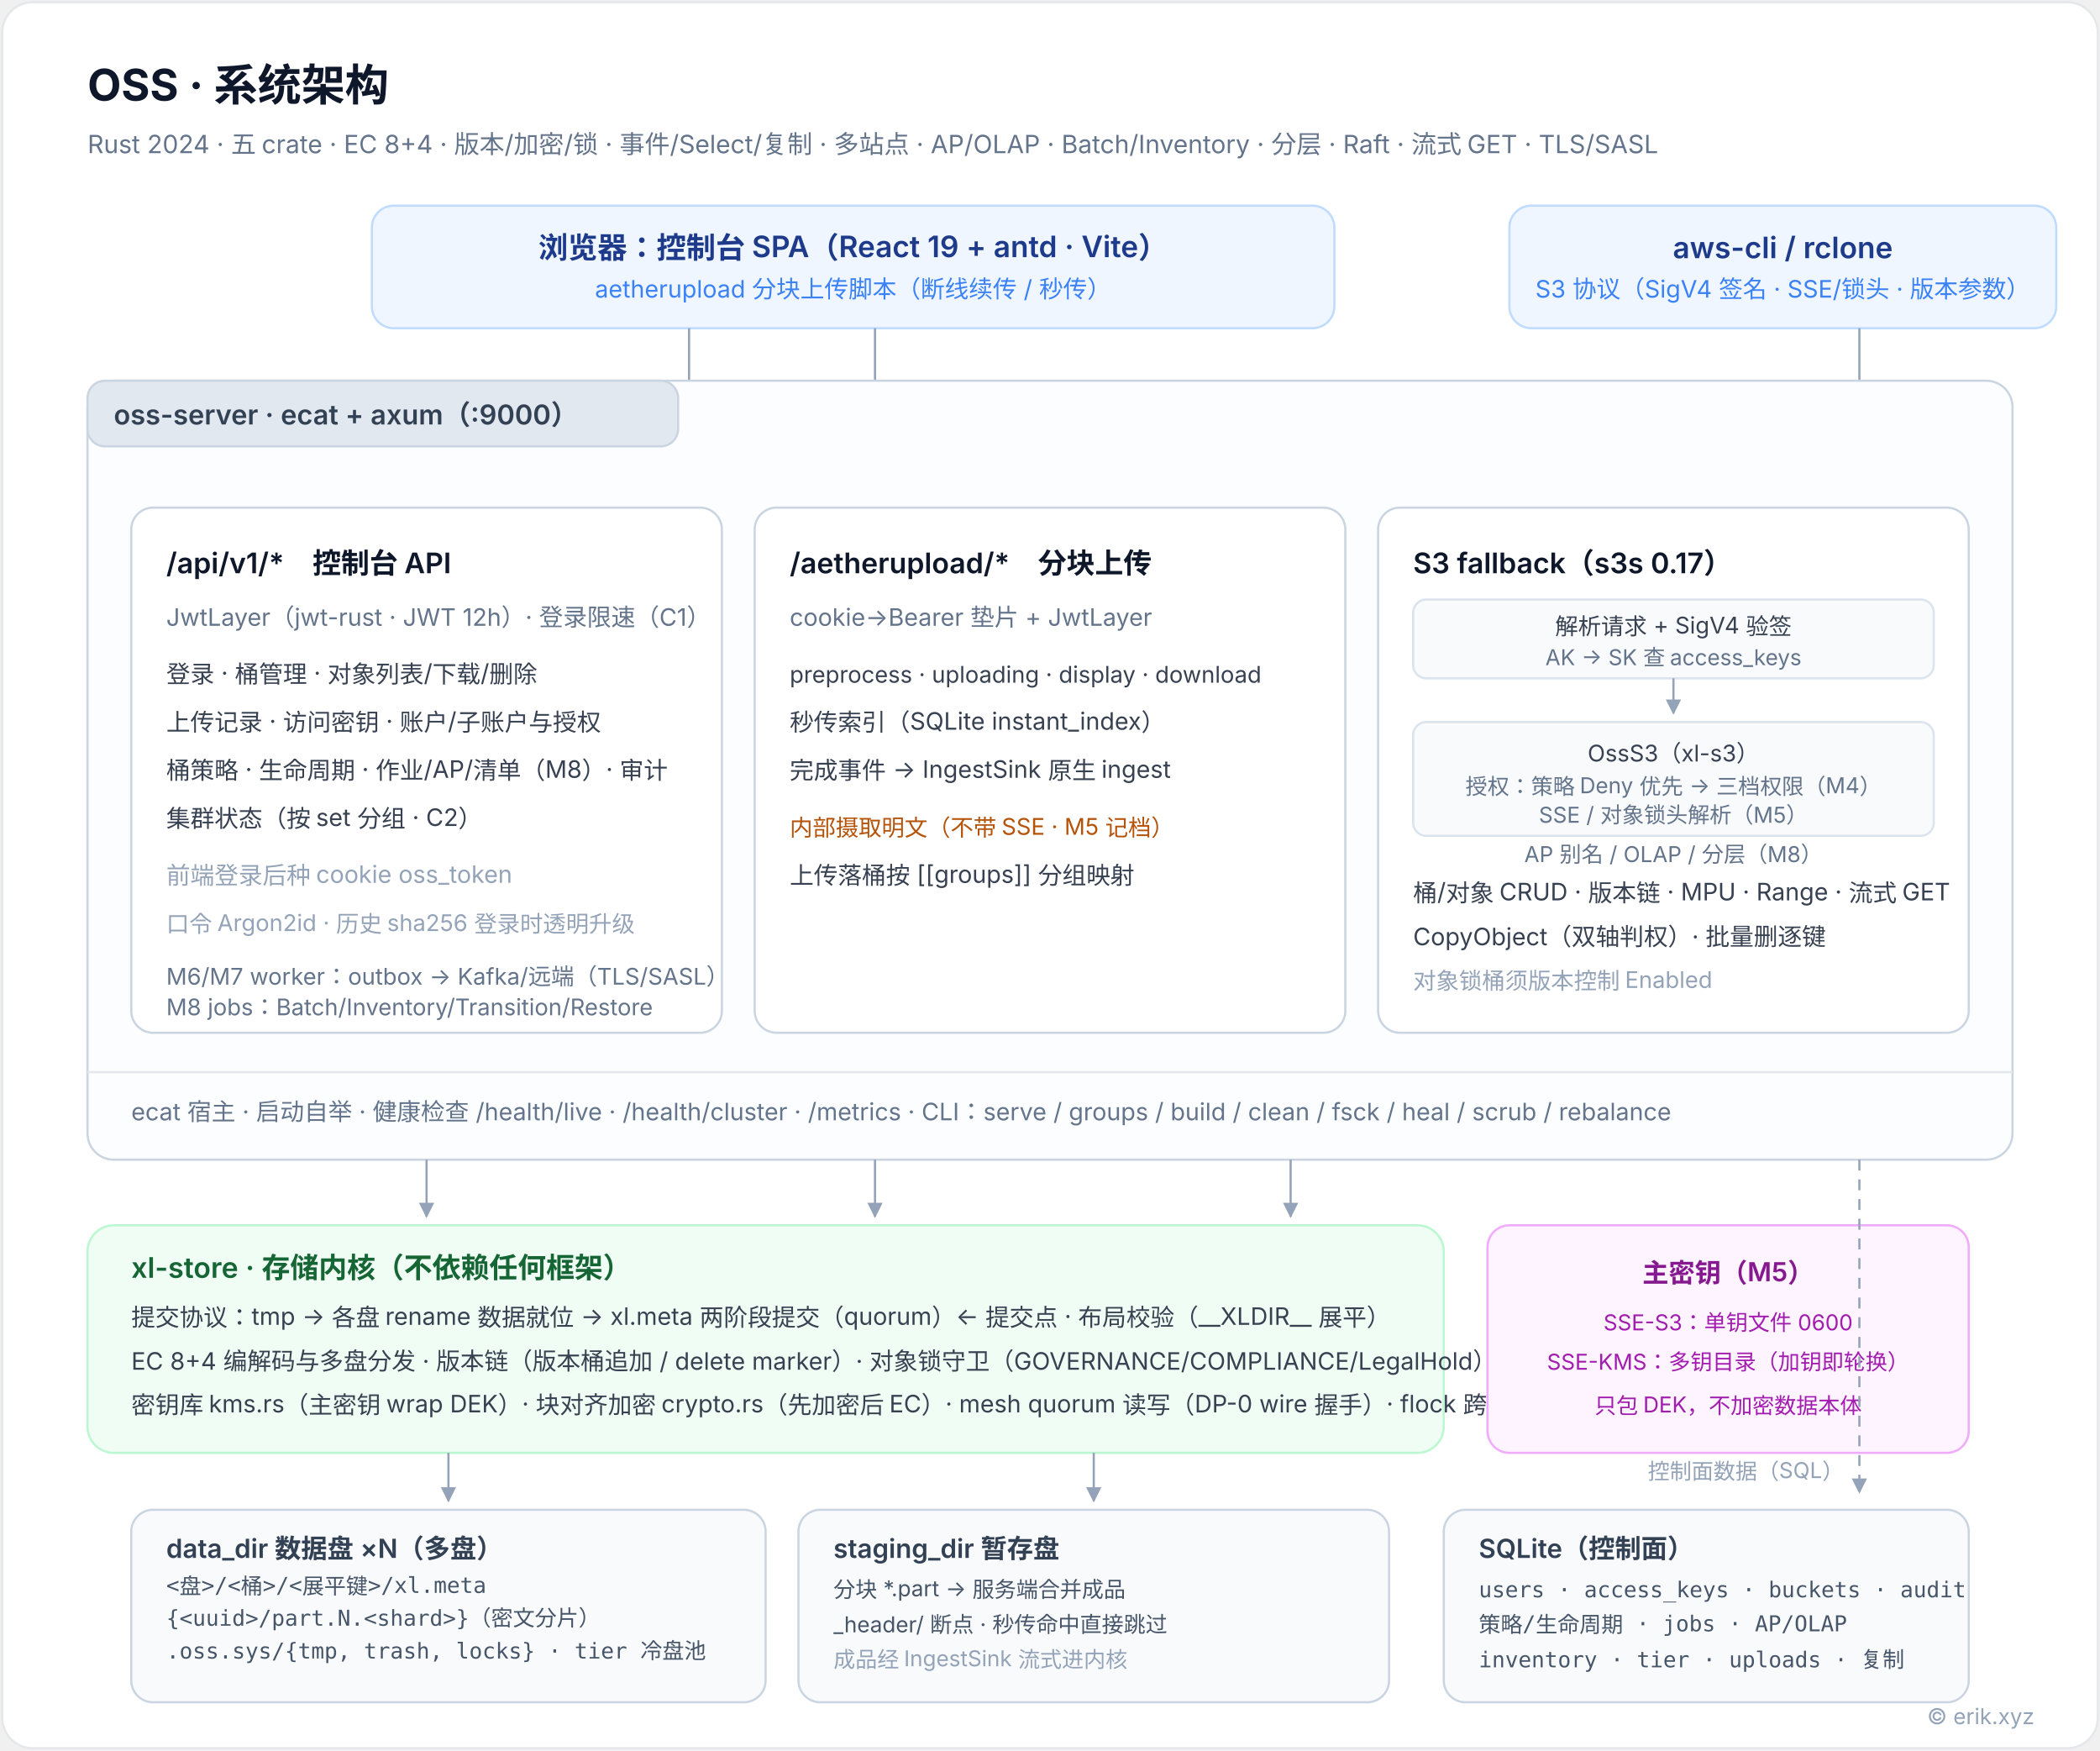
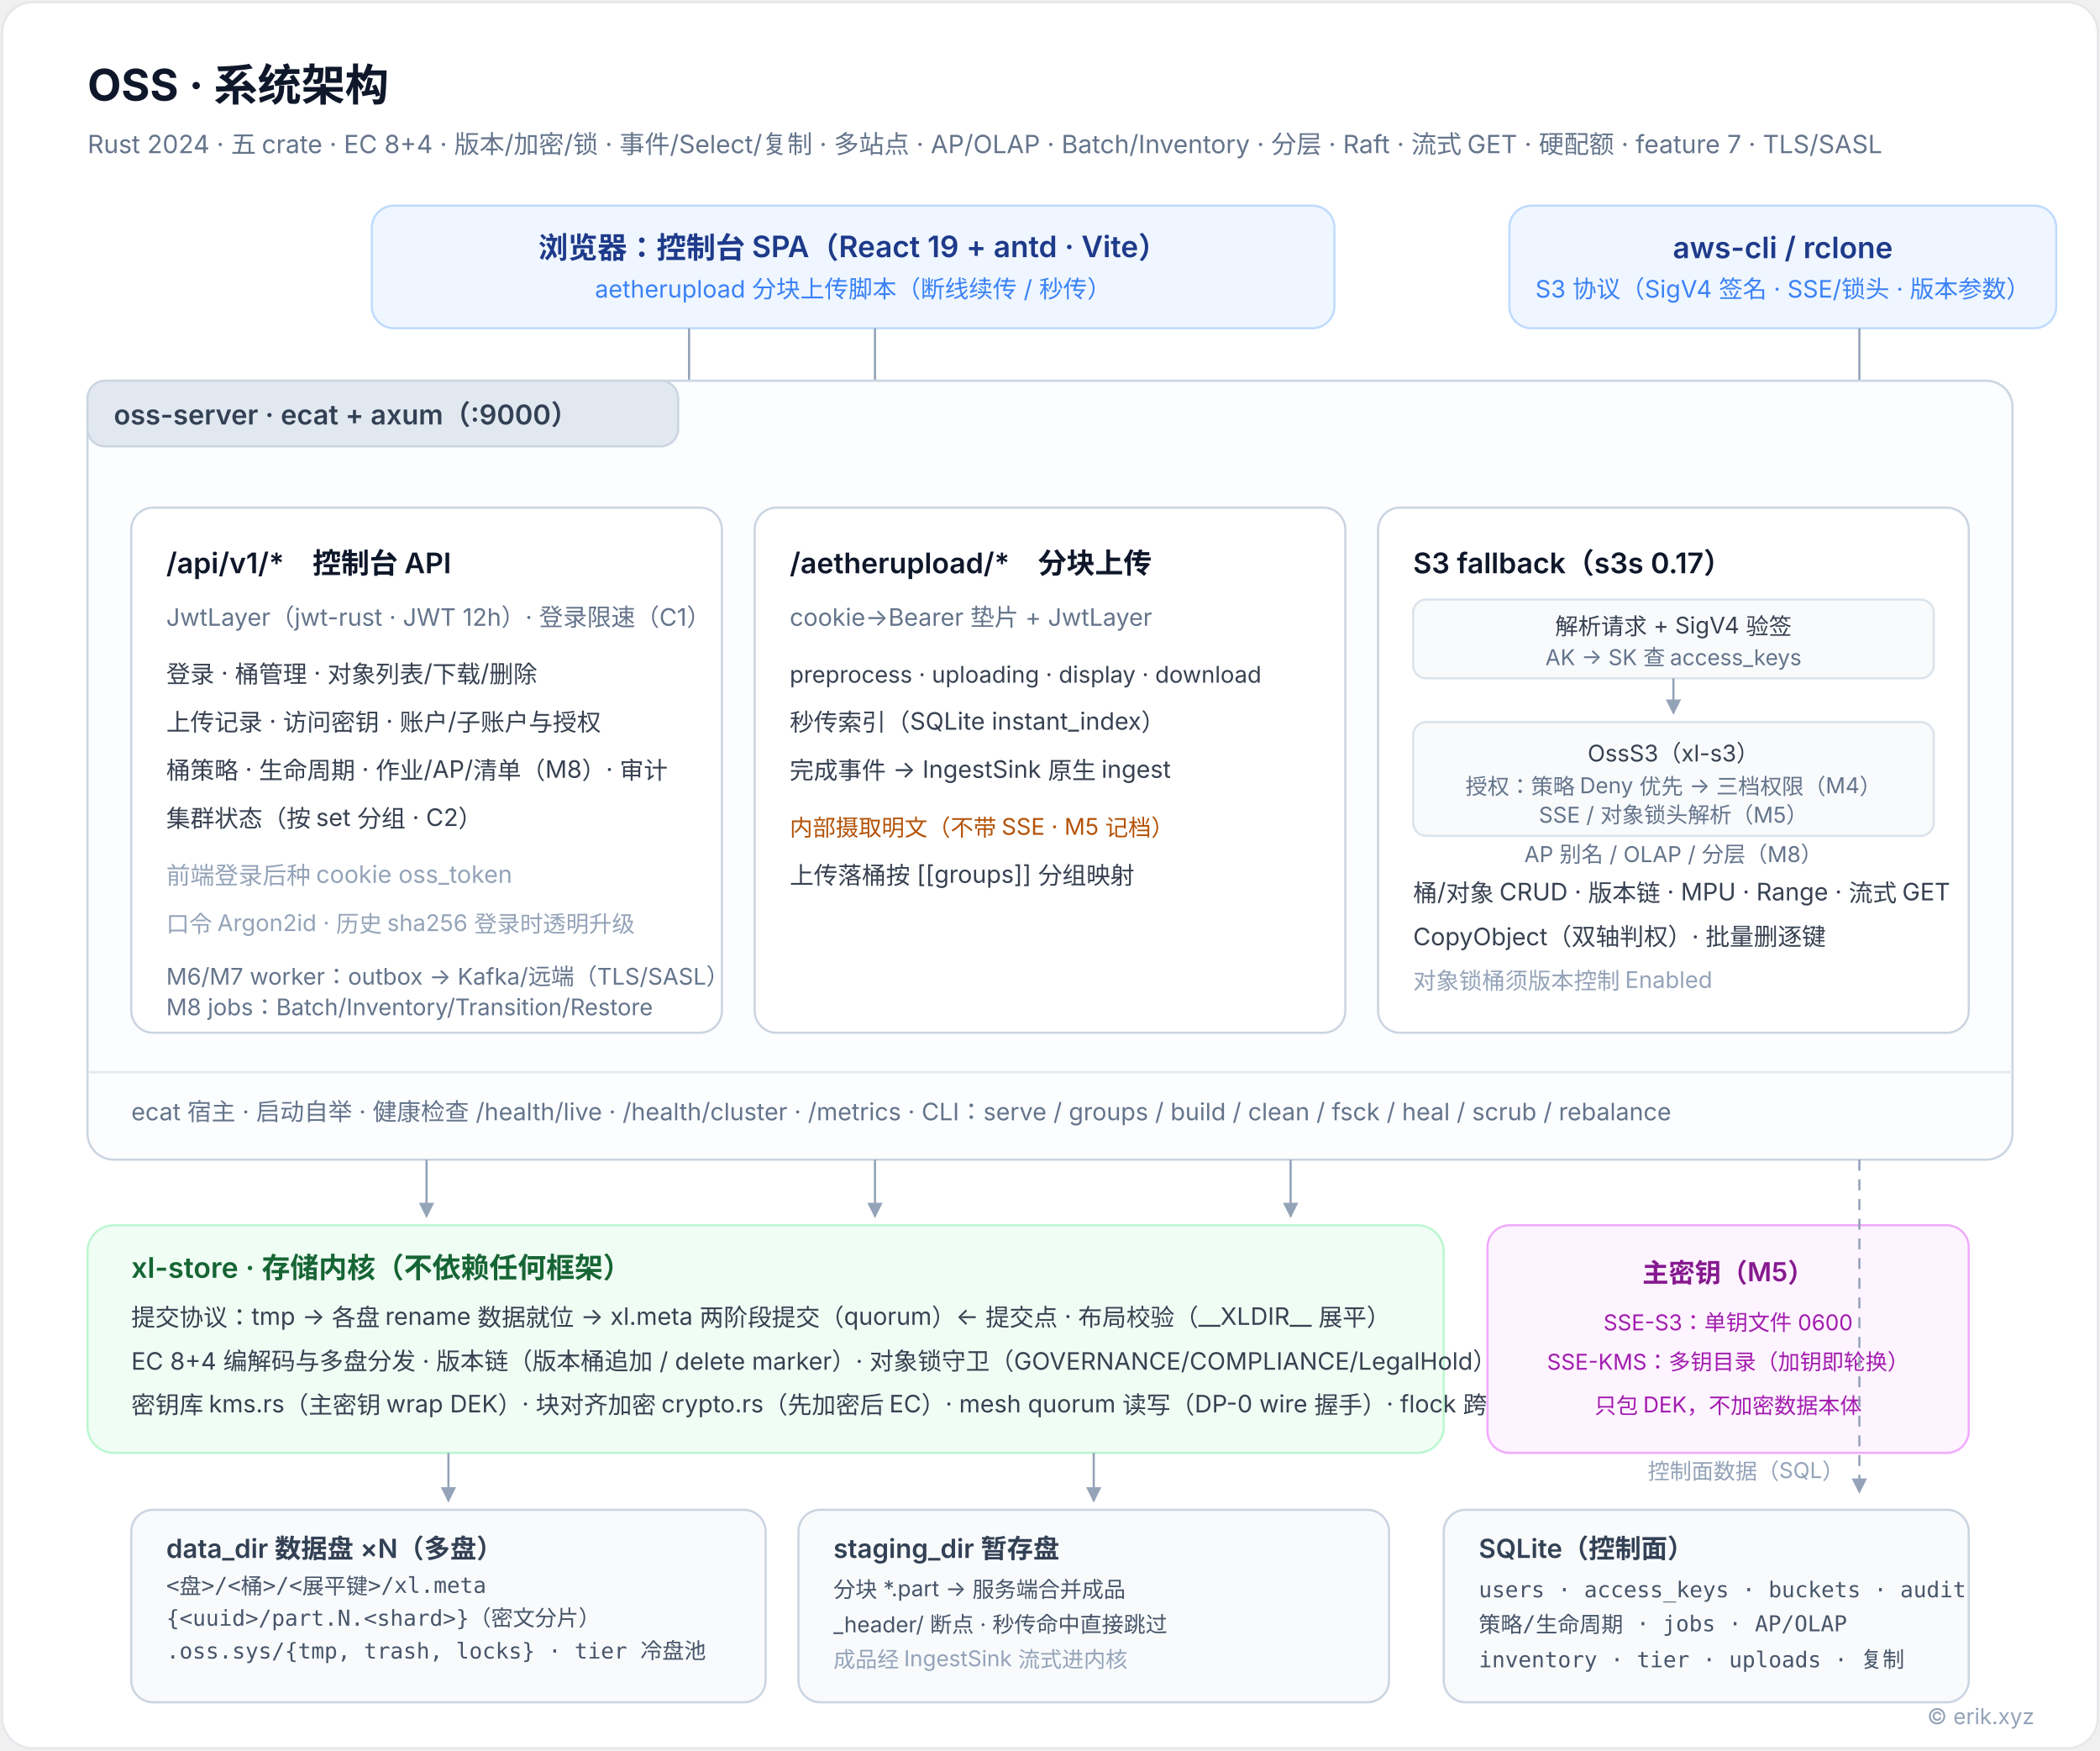
<svg xmlns="http://www.w3.org/2000/svg" viewBox="0 0 960 800" width="960" height="800" font-family="-apple-system, BlinkMacSystemFont, 'Segoe UI', 'Noto Sans SC', 'PingFang SC', 'Microsoft YaHei', sans-serif">
  <defs>
    <marker id="a" viewBox="0 0 10 10" refX="9" refY="5" markerWidth="7" markerHeight="7" orient="auto-start-reverse">
      <path d="M0,0 L10,5 L0,10 z" fill="#94a3b8" />
    </marker>
  </defs>
  <rect x="1" y="1" width="958" height="798" rx="14" fill="#ffffff" stroke="#e5e7eb" />
  <text x="40" y="46" font-size="20" font-weight="700" fill="#0f172a">OSS · 系统架构</text>
-   <text x="40" y="70" font-size="11.5" fill="#64748b">Rust 2024 · 五 crate · EC 8+4 · 版本/加密/锁 · 事件/Select/复制 · 多站点 · AP/OLAP · Batch/Inventory · 分层 · Raft · 流式 GET · TLS/SASL</text>
+   <text x="40" y="70" font-size="11.5" fill="#64748b">Rust 2024 · 五 crate · EC 8+4 · 版本/加密/锁 · 事件/Select/复制 · 多站点 · AP/OLAP · Batch/Inventory · 分层 · Raft · 流式 GET · 硬配额 · feature 7 · TLS/SASL</text>
  <rect x="690" y="94" width="250" height="56" rx="10" fill="#eff6ff" stroke="#bfdbfe" />
  <text x="815" y="118" font-size="13.5" font-weight="600" fill="#1e3a8a" text-anchor="middle">aws-cli / rclone</text>
  <text x="815" y="136" font-size="11" fill="#3b82f6" text-anchor="middle">S3 协议（SigV4 签名 · SSE/锁头 · 版本参数）</text>
  <rect x="170" y="94" width="440" height="56" rx="10" fill="#eff6ff" stroke="#bfdbfe" />
  <text x="390" y="118" font-size="13.5" font-weight="600" fill="#1e3a8a" text-anchor="middle">浏览器：控制台 SPA（React 19 + antd · Vite）</text>
  <text x="390" y="136" font-size="11" fill="#3b82f6" text-anchor="middle">aetherupload 分块上传脚本（断线续传 / 秒传）</text>
  <line x1="850" y1="150" x2="850" y2="228" stroke="#94a3b8" marker-end="url(#a)" />
  <line x1="315" y1="150" x2="315" y2="228" stroke="#94a3b8" marker-end="url(#a)" />
  <line x1="400" y1="150" x2="400" y2="228" stroke="#94a3b8" marker-end="url(#a)" />
  <rect x="40" y="174" width="880" height="356" rx="12" fill="#fbfdff" stroke="#cbd5e1" />
  <rect x="40" y="174" width="270" height="30" rx="8" fill="#e2e8f0" stroke="#cbd5e1" />
  <text x="52" y="194" font-size="12.5" font-weight="600" fill="#334155">oss-server · ecat + axum（:9000）</text>
  <rect x="60" y="232" width="270" height="240" rx="10" fill="#ffffff" stroke="#cbd5e1" />
  <text x="76" y="262" font-size="13" font-weight="600" fill="#0f172a">/api/v1/*　控制台 API</text>
  <text x="76" y="286" font-size="11" fill="#64748b">JwtLayer（jwt-rust · JWT 12h）· 登录限速（C1）</text>
  <text x="76" y="312" font-size="11" fill="#374151">登录 · 桶管理 · 对象列表/下载/删除</text>
  <text x="76" y="334" font-size="11" fill="#374151">上传记录 · 访问密钥 · 账户/子账户与授权</text>
  <text x="76" y="356" font-size="11" fill="#374151">桶策略 · 生命周期 · 作业/AP/清单（M8）· 审计</text>
  <text x="76" y="378" font-size="11" fill="#374151">集群状态（按 set 分组 · C2）</text>
  <text x="76" y="404" font-size="11" fill="#94a3b8">前端登录后种 cookie oss_token</text>
  <text x="76" y="426" font-size="10.5" fill="#94a3b8">口令 Argon2id · 历史 sha256 登录时透明升级</text>
  <text x="76" y="450" font-size="10.5" fill="#64748b">M6/M7 worker：outbox → Kafka/远端（TLS/SASL）</text>
  <text x="76" y="464" font-size="10.5" fill="#64748b">M8 jobs：Batch/Inventory/Transition/Restore</text>
  <rect x="345" y="232" width="270" height="240" rx="10" fill="#ffffff" stroke="#cbd5e1" />
  <text x="361" y="262" font-size="13" font-weight="600" fill="#0f172a">/aetherupload/*　分块上传</text>
  <text x="361" y="286" font-size="11" fill="#64748b">cookie→Bearer 垫片 + JwtLayer</text>
  <text x="361" y="312" font-size="10.5" fill="#374151">preprocess · uploading · display · download</text>
  <text x="361" y="334" font-size="11" fill="#374151">秒传索引（SQLite instant_index）</text>
  <text x="361" y="356" font-size="11" fill="#374151">完成事件 → IngestSink 原生 ingest</text>
  <text x="361" y="382" font-size="10.5" fill="#b45309">内部摄取明文（不带 SSE · M5 记档）</text>
  <text x="361" y="404" font-size="11" fill="#374151">上传落桶按 [[groups]] 分组映射</text>
  <rect x="630" y="232" width="270" height="240" rx="10" fill="#ffffff" stroke="#cbd5e1" />
  <text x="646" y="262" font-size="13" font-weight="600" fill="#0f172a">S3 fallback（s3s 0.17）</text>
  <rect x="646" y="274" width="238" height="36" rx="6" fill="#f8fafc" stroke="#dbe3ec" />
  <text x="765" y="290" font-size="10.5" fill="#374151" text-anchor="middle">解析请求 + SigV4 验签</text>
  <text x="765" y="304" font-size="10" fill="#64748b" text-anchor="middle">AK → SK 查 access_keys</text>
  <line x1="765" y1="310" x2="765" y2="326" stroke="#94a3b8" marker-end="url(#a)" />
  <rect x="646" y="330" width="238" height="52" rx="6" fill="#f8fafc" stroke="#dbe3ec" />
  <text x="765" y="348" font-size="10.5" fill="#374151" text-anchor="middle">OssS3（xl-s3）</text>
  <text x="765" y="363" font-size="10" fill="#64748b" text-anchor="middle">授权：策略 Deny 优先 → 三档权限（M4）</text>
  <text x="765" y="376" font-size="10" fill="#64748b" text-anchor="middle">SSE / 对象锁头解析（M5）</text>
  <text x="765" y="394" font-size="10" fill="#64748b" text-anchor="middle">AP 别名 / OLAP / 分层（M8）</text>
  <text x="646" y="412" font-size="11" fill="#374151">桶/对象 CRUD · 版本链 · MPU · Range · 流式 GET</text>
  <text x="646" y="432" font-size="11" fill="#374151">CopyObject（双轴判权）· 批量删逐键</text>
  <text x="646" y="452" font-size="10.5" fill="#94a3b8">对象锁桶须版本控制 Enabled</text>
  <line x1="40" y1="490" x2="920" y2="490" stroke="#e5e7eb" />
  <text x="60" y="512" font-size="11" fill="#64748b">ecat 宿主 · 启动自举 · 健康检查 /health/live · /health/cluster · /metrics · CLI：serve / groups / build / clean / fsck / heal / scrub / rebalance</text>
  <line x1="195" y1="530" x2="195" y2="556" stroke="#94a3b8" marker-end="url(#a)" />
  <line x1="400" y1="530" x2="400" y2="556" stroke="#94a3b8" marker-end="url(#a)" />
  <line x1="590" y1="530" x2="590" y2="556" stroke="#94a3b8" marker-end="url(#a)" />
  <rect x="40" y="560" width="620" height="104" rx="12" fill="#f0fdf4" stroke="#bbf7d0" />
  <text x="60" y="584" font-size="13" font-weight="600" fill="#166534">xl-store · 存储内核（不依赖任何框架）</text>
  <text x="60" y="606" font-size="11" fill="#374151">提交协议：tmp → 各盘 rename 数据就位 → xl.meta 两阶段提交（quorum）← 提交点 · 布局校验（__XLDIR__ 展平）</text>
  <text x="60" y="626" font-size="11" fill="#374151">EC 8+4 编解码与多盘分发 · 版本链（版本桶追加 / delete marker）· 对象锁守卫（GOVERNANCE/COMPLIANCE/LegalHold） · 复制状态（M6）</text>
  <text x="60" y="646" font-size="11" fill="#374151">密钥库 kms.rs（主密钥 wrap DEK）· 块对齐加密 crypto.rs（先加密后 EC）· mesh quorum 读写（DP-0 wire 握手）· flock 跨进程锁</text>
  <rect x="680" y="560" width="220" height="104" rx="10" fill="#fdf4ff" stroke="#f0abfc" />
  <text x="790" y="586" font-size="12" font-weight="600" fill="#86198f" text-anchor="middle">主密钥（M5）</text>
  <text x="790" y="608" font-size="10" fill="#a21caf" text-anchor="middle">SSE-S3：单钥文件 0600</text>
  <text x="790" y="626" font-size="10" fill="#a21caf" text-anchor="middle">SSE-KMS：多钥目录（加钥即轮换）</text>
  <text x="790" y="646" font-size="10" fill="#a21caf" text-anchor="middle">只包 DEK，不加密数据本体</text>
  <line x1="850" y1="530" x2="850" y2="682" stroke="#94a3b8" stroke-dasharray="5 4" marker-end="url(#a)" />
  <text x="843" y="676" font-size="10" fill="#94a3b8" text-anchor="end">控制面数据（SQL）</text>
  <line x1="205" y1="664" x2="205" y2="686" stroke="#94a3b8" marker-end="url(#a)" />
  <line x1="500" y1="664" x2="500" y2="686" stroke="#94a3b8" marker-end="url(#a)" />
  <rect x="60" y="690" width="290" height="88" rx="10" fill="#f8fafc" stroke="#cbd5e1" />
  <text x="76" y="712" font-size="12" font-weight="600" fill="#334155">data_dir 数据盘 ×N（多盘）</text>
  <text x="76" y="728" font-size="10" fill="#475569" font-family="ui-monospace, SFMono-Regular, Menlo, monospace">&lt;盘&gt;/&lt;桶&gt;/&lt;展平键&gt;/xl.meta</text>
  <text x="76" y="743" font-size="10" fill="#475569" font-family="ui-monospace, SFMono-Regular, Menlo, monospace">{&lt;uuid&gt;/part.N.&lt;shard&gt;}（密文分片）</text>
  <text x="76" y="758" font-size="10" fill="#475569" font-family="ui-monospace, SFMono-Regular, Menlo, monospace">.oss.sys/{tmp, trash, locks} · tier 冷盘池</text>
  <rect x="365" y="690" width="270" height="88" rx="10" fill="#f8fafc" stroke="#cbd5e1" />
  <text x="381" y="712" font-size="12" font-weight="600" fill="#334155">staging_dir 暂存盘</text>
  <text x="381" y="730" font-size="10" fill="#475569">分块 *.part → 服务端合并成品</text>
  <text x="381" y="746" font-size="10" fill="#475569">_header/ 断点 · 秒传命中直接跳过</text>
  <text x="381" y="762" font-size="10" fill="#94a3b8">成品经 IngestSink 流式进内核</text>
  <rect x="660" y="690" width="240" height="88" rx="10" fill="#f8fafc" stroke="#cbd5e1" />
  <text x="676" y="712" font-size="12" font-weight="600" fill="#334155">SQLite（控制面）</text>
  <text x="676" y="730" font-size="10" fill="#475569" font-family="ui-monospace, SFMono-Regular, Menlo, monospace">users · access_keys · buckets · audit</text>
  <text x="676" y="746" font-size="10" fill="#475569" font-family="ui-monospace, SFMono-Regular, Menlo, monospace">策略/生命周期 · jobs · AP/OLAP</text>
  <text x="676" y="762" font-size="10" fill="#475569" font-family="ui-monospace, SFMono-Regular, Menlo, monospace">inventory · tier · uploads · 复制</text>
  <text x="930" y="788" font-size="10" fill="#94a3b8" text-anchor="end">© erik.xyz</text>
</svg>
